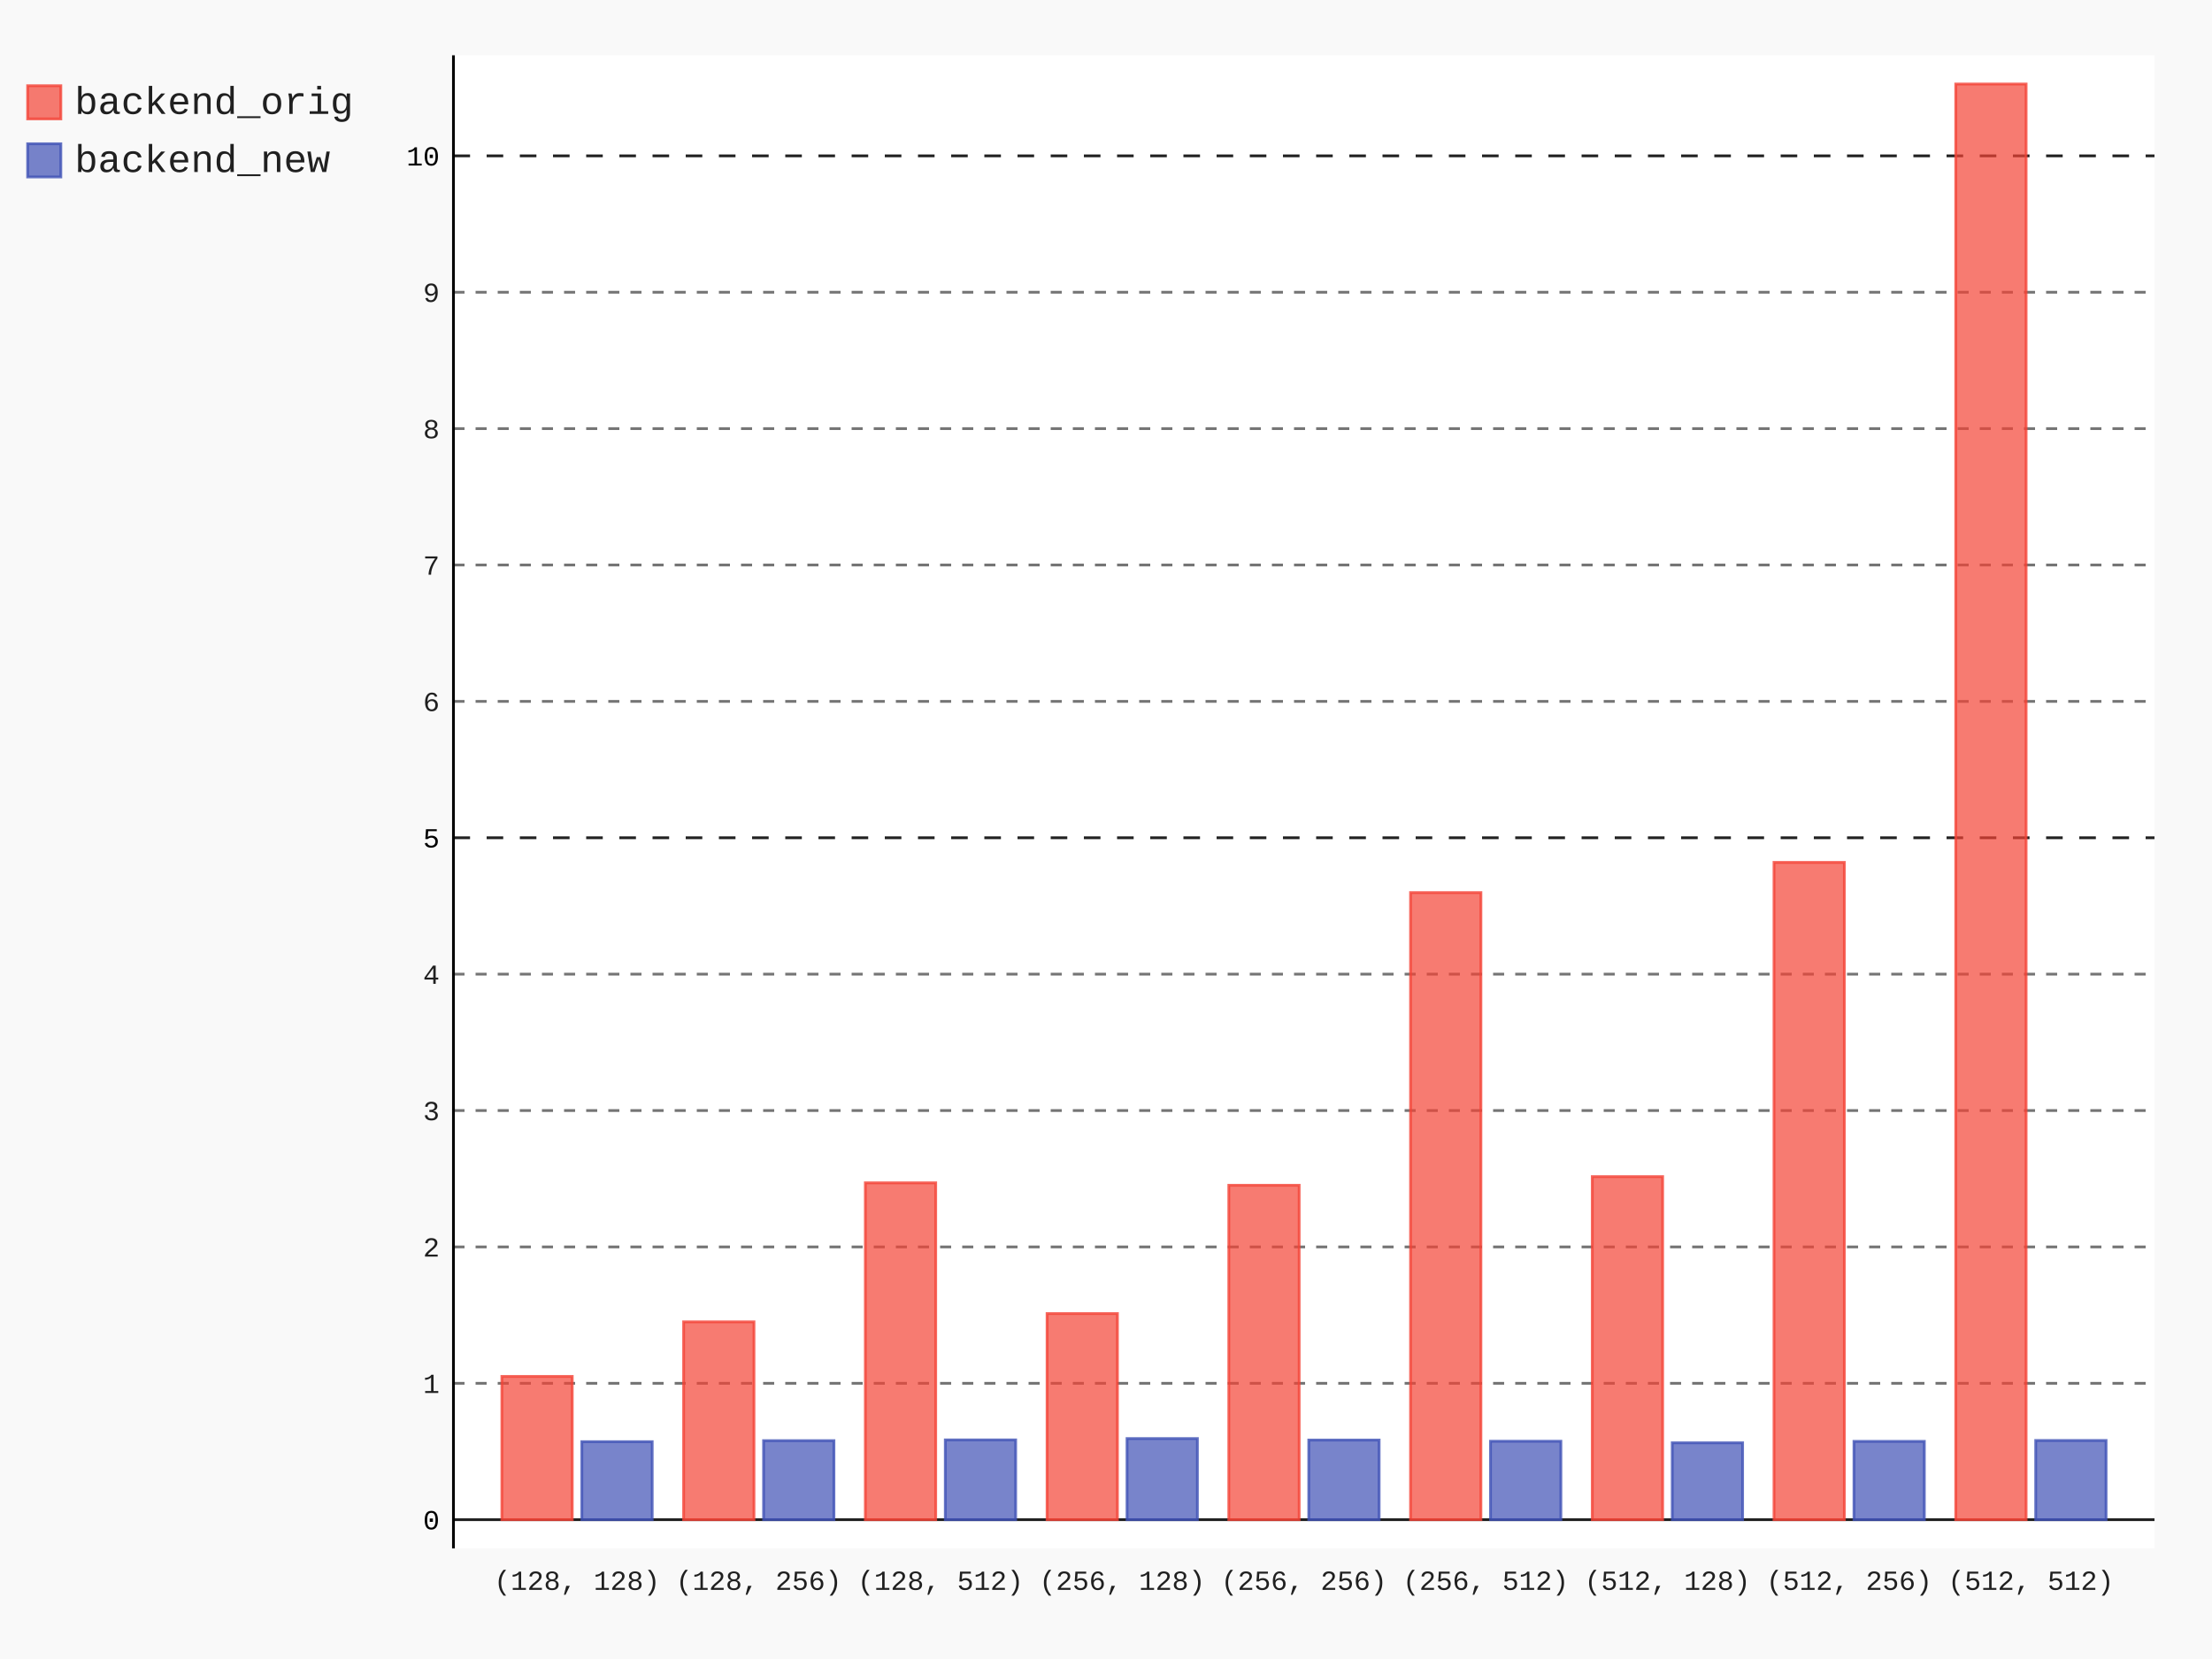
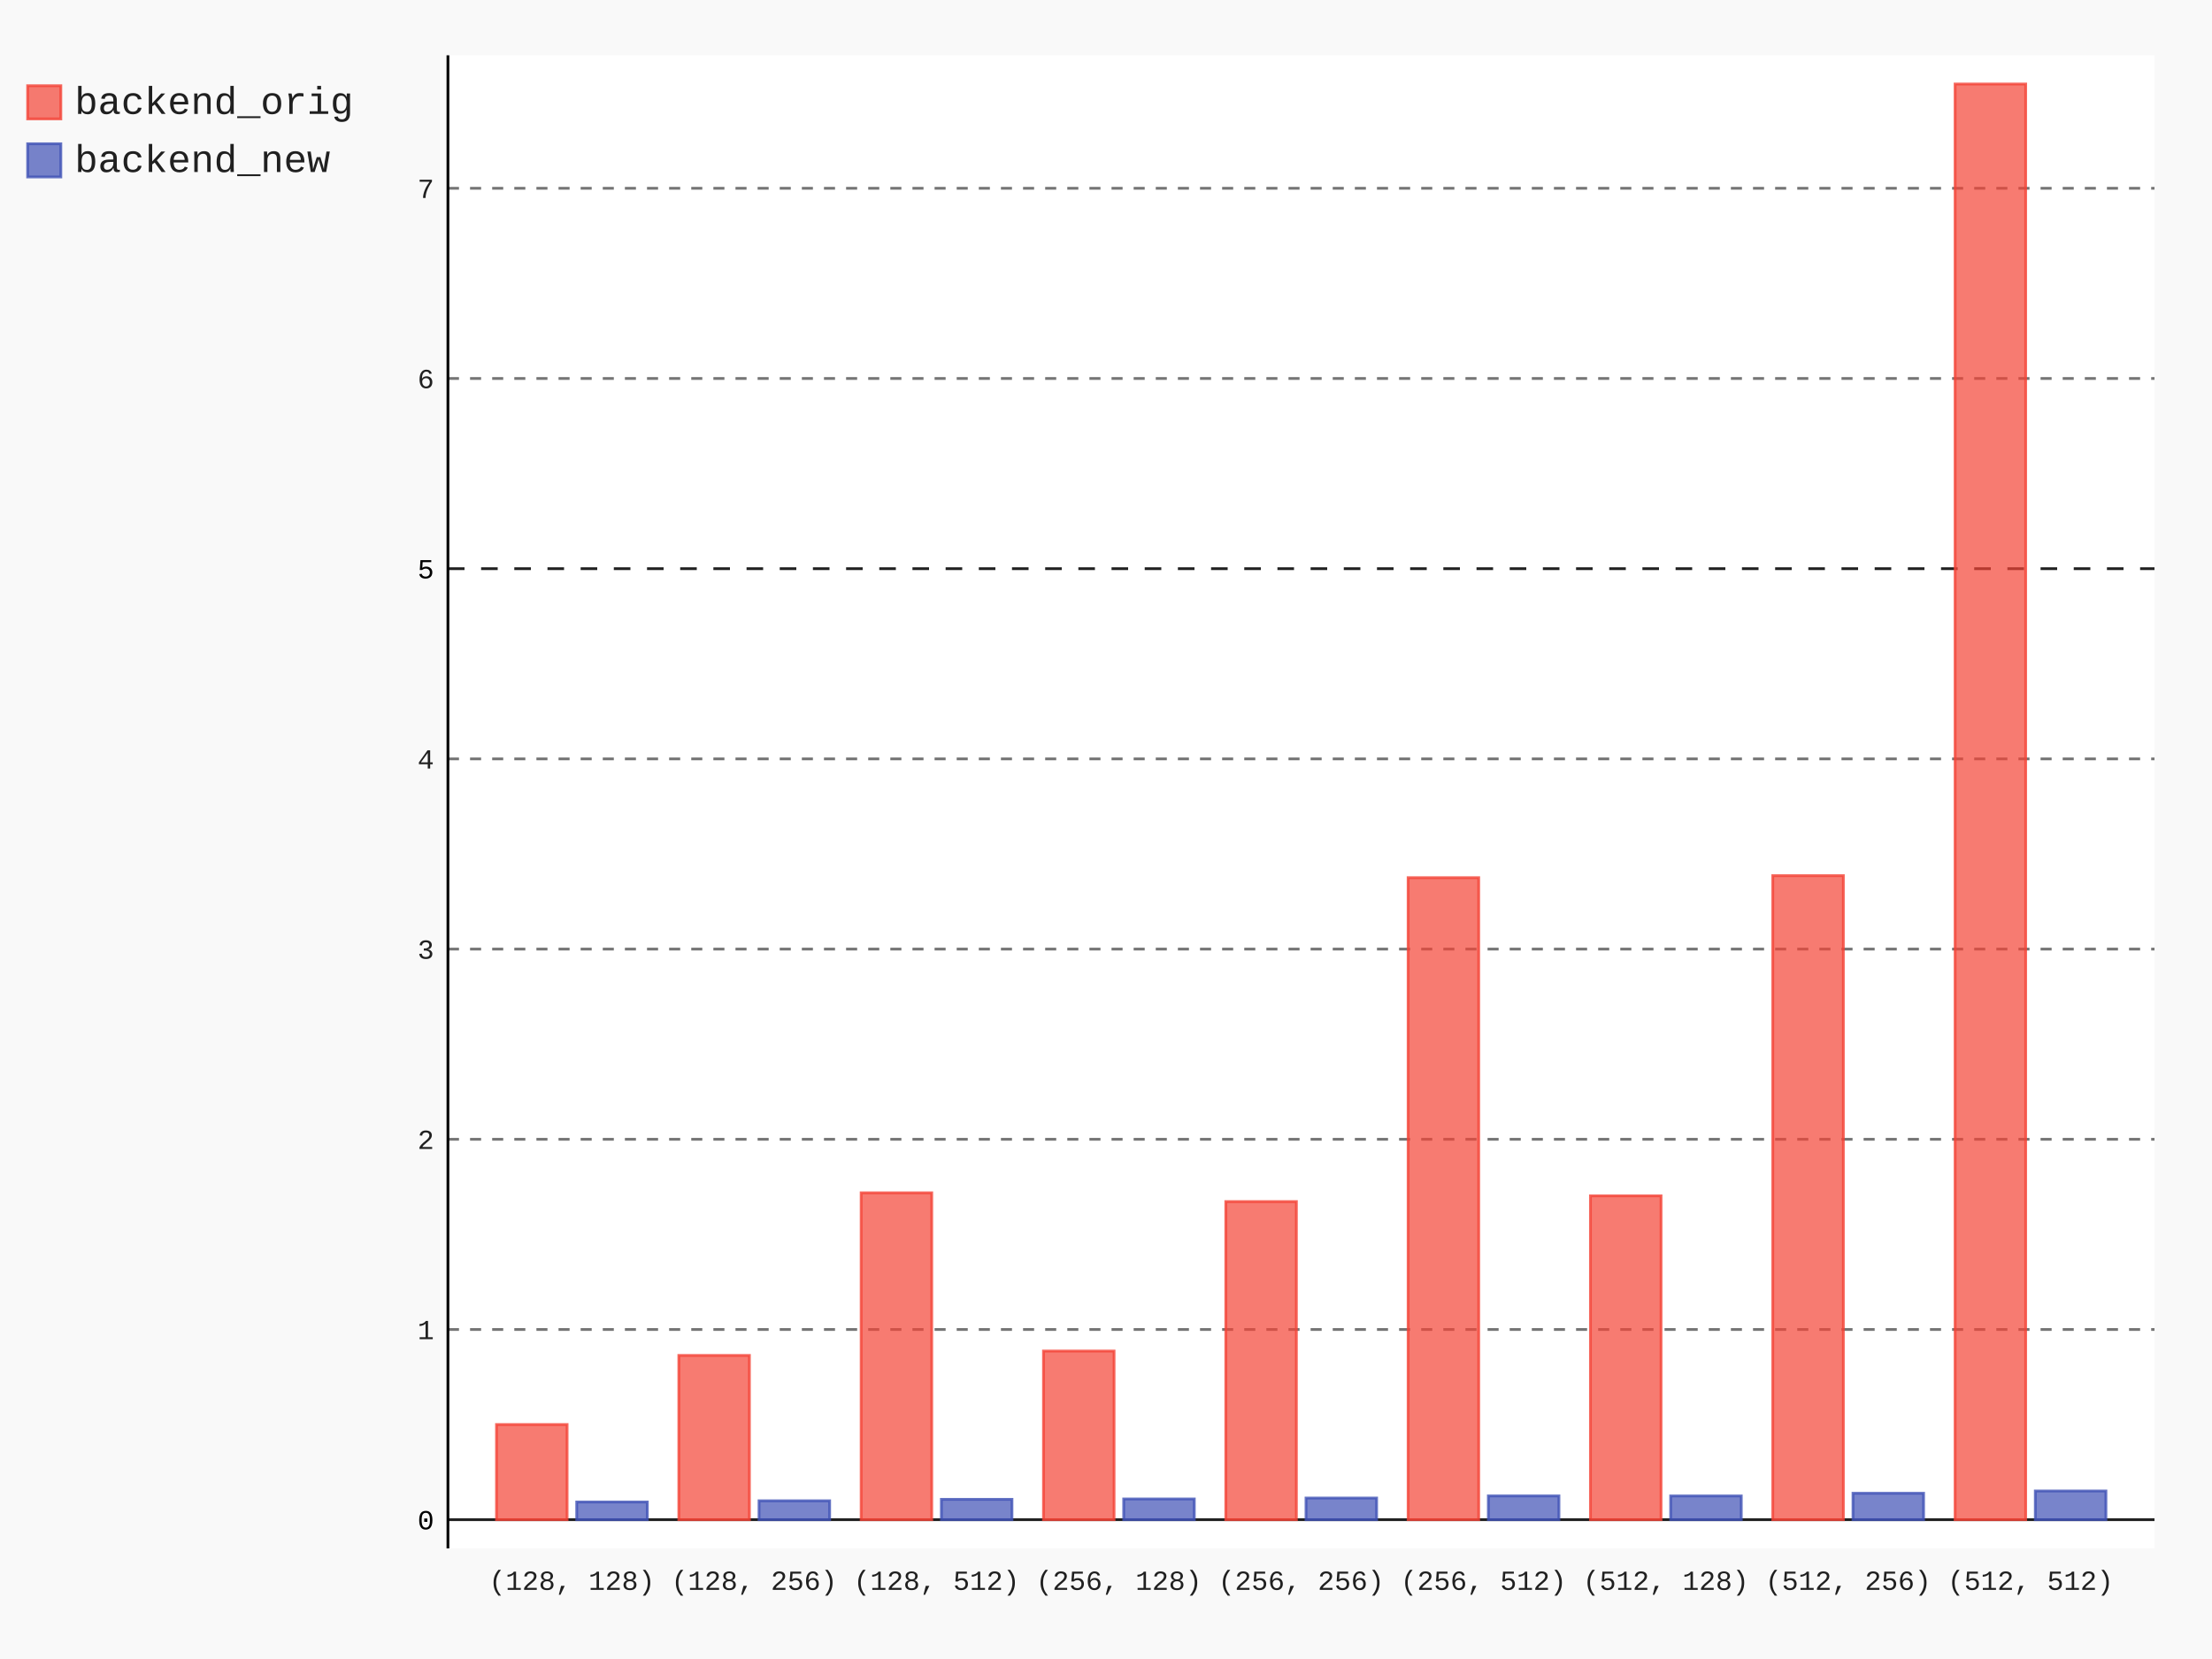
- <svg xmlns="http://www.w3.org/2000/svg" id="chart-058cdc17-2dfb-4193-99e1-bf1742215992" class="pygal-chart" viewBox="0 0 800 600">
+ <svg xmlns="http://www.w3.org/2000/svg" id="chart-1a395c47-78a0-4c73-89ae-bf9b3c9d2280" class="pygal-chart" viewBox="0 0 800 600">
  <defs>
-     <style type="text/css">#chart-058cdc17-2dfb-4193-99e1-bf1742215992{-webkit-user-select:none;-webkit-font-smoothing:antialiased;font-family:Consolas,"Liberation Mono",Menlo,Courier,monospace}#chart-058cdc17-2dfb-4193-99e1-bf1742215992 .title{font-family:Consolas,"Liberation Mono",Menlo,Courier,monospace;font-size:16px}#chart-058cdc17-2dfb-4193-99e1-bf1742215992 .legends .legend text{font-family:Consolas,"Liberation Mono",Menlo,Courier,monospace;font-size:14px}#chart-058cdc17-2dfb-4193-99e1-bf1742215992 .axis text{font-family:Consolas,"Liberation Mono",Menlo,Courier,monospace;font-size:10px}#chart-058cdc17-2dfb-4193-99e1-bf1742215992 .axis text.major{font-family:Consolas,"Liberation Mono",Menlo,Courier,monospace;font-size:10px}#chart-058cdc17-2dfb-4193-99e1-bf1742215992 .text-overlay text.value{font-family:Consolas,"Liberation Mono",Menlo,Courier,monospace;font-size:16px}#chart-058cdc17-2dfb-4193-99e1-bf1742215992 .text-overlay text.label{font-family:Consolas,"Liberation Mono",Menlo,Courier,monospace;font-size:10px}#chart-058cdc17-2dfb-4193-99e1-bf1742215992 .tooltip{font-family:Consolas,"Liberation Mono",Menlo,Courier,monospace;font-size:14px}#chart-058cdc17-2dfb-4193-99e1-bf1742215992 text.no_data{font-family:Consolas,"Liberation Mono",Menlo,Courier,monospace;font-size:64px}
- #chart-058cdc17-2dfb-4193-99e1-bf1742215992{background-color:rgba(249,249,249,1)}#chart-058cdc17-2dfb-4193-99e1-bf1742215992 path,#chart-058cdc17-2dfb-4193-99e1-bf1742215992 line,#chart-058cdc17-2dfb-4193-99e1-bf1742215992 rect,#chart-058cdc17-2dfb-4193-99e1-bf1742215992 circle{-webkit-transition:150ms;-moz-transition:150ms;transition:150ms}#chart-058cdc17-2dfb-4193-99e1-bf1742215992 .graph &gt; .background{fill:rgba(249,249,249,1)}#chart-058cdc17-2dfb-4193-99e1-bf1742215992 .plot &gt; .background{fill:rgba(255,255,255,1)}#chart-058cdc17-2dfb-4193-99e1-bf1742215992 .graph{fill:rgba(0,0,0,.87)}#chart-058cdc17-2dfb-4193-99e1-bf1742215992 text.no_data{fill:rgba(0,0,0,1)}#chart-058cdc17-2dfb-4193-99e1-bf1742215992 .title{fill:rgba(0,0,0,1)}#chart-058cdc17-2dfb-4193-99e1-bf1742215992 .legends .legend text{fill:rgba(0,0,0,.87)}#chart-058cdc17-2dfb-4193-99e1-bf1742215992 .legends .legend:hover text{fill:rgba(0,0,0,1)}#chart-058cdc17-2dfb-4193-99e1-bf1742215992 .axis .line{stroke:rgba(0,0,0,1)}#chart-058cdc17-2dfb-4193-99e1-bf1742215992 .axis .guide.line{stroke:rgba(0,0,0,.54)}#chart-058cdc17-2dfb-4193-99e1-bf1742215992 .axis .major.line{stroke:rgba(0,0,0,.87)}#chart-058cdc17-2dfb-4193-99e1-bf1742215992 .axis text.major{fill:rgba(0,0,0,1)}#chart-058cdc17-2dfb-4193-99e1-bf1742215992 .axis.y .guides:hover .guide.line,#chart-058cdc17-2dfb-4193-99e1-bf1742215992 .line-graph .axis.x .guides:hover .guide.line,#chart-058cdc17-2dfb-4193-99e1-bf1742215992 .stackedline-graph .axis.x .guides:hover .guide.line,#chart-058cdc17-2dfb-4193-99e1-bf1742215992 .xy-graph .axis.x .guides:hover .guide.line{stroke:rgba(0,0,0,1)}#chart-058cdc17-2dfb-4193-99e1-bf1742215992 .axis .guides:hover text{fill:rgba(0,0,0,1)}#chart-058cdc17-2dfb-4193-99e1-bf1742215992 .reactive{fill-opacity:.7;stroke-opacity:.8}#chart-058cdc17-2dfb-4193-99e1-bf1742215992 .ci{stroke:rgba(0,0,0,.87)}#chart-058cdc17-2dfb-4193-99e1-bf1742215992 .reactive.active,#chart-058cdc17-2dfb-4193-99e1-bf1742215992 .active .reactive{fill-opacity:.8;stroke-opacity:.9;stroke-width:4}#chart-058cdc17-2dfb-4193-99e1-bf1742215992 .ci .reactive.active{stroke-width:1.5}#chart-058cdc17-2dfb-4193-99e1-bf1742215992 .series text{fill:rgba(0,0,0,1)}#chart-058cdc17-2dfb-4193-99e1-bf1742215992 .tooltip rect{fill:rgba(255,255,255,1);stroke:rgba(0,0,0,1);-webkit-transition:opacity 150ms;-moz-transition:opacity 150ms;transition:opacity 150ms}#chart-058cdc17-2dfb-4193-99e1-bf1742215992 .tooltip .label{fill:rgba(0,0,0,.87)}#chart-058cdc17-2dfb-4193-99e1-bf1742215992 .tooltip .label{fill:rgba(0,0,0,.87)}#chart-058cdc17-2dfb-4193-99e1-bf1742215992 .tooltip .legend{font-size:.8em;fill:rgba(0,0,0,.54)}#chart-058cdc17-2dfb-4193-99e1-bf1742215992 .tooltip .x_label{font-size:.6em;fill:rgba(0,0,0,1)}#chart-058cdc17-2dfb-4193-99e1-bf1742215992 .tooltip .xlink{font-size:.5em;text-decoration:underline}#chart-058cdc17-2dfb-4193-99e1-bf1742215992 .tooltip .value{font-size:1.5em}#chart-058cdc17-2dfb-4193-99e1-bf1742215992 .bound{font-size:.5em}#chart-058cdc17-2dfb-4193-99e1-bf1742215992 .max-value{font-size:.75em;fill:rgba(0,0,0,.54)}#chart-058cdc17-2dfb-4193-99e1-bf1742215992 .map-element{fill:rgba(255,255,255,1);stroke:rgba(0,0,0,.54) !important}#chart-058cdc17-2dfb-4193-99e1-bf1742215992 .map-element .reactive{fill-opacity:inherit;stroke-opacity:inherit}#chart-058cdc17-2dfb-4193-99e1-bf1742215992 .color-0,#chart-058cdc17-2dfb-4193-99e1-bf1742215992 .color-0 a:visited{stroke:#F44336;fill:#F44336}#chart-058cdc17-2dfb-4193-99e1-bf1742215992 .color-1,#chart-058cdc17-2dfb-4193-99e1-bf1742215992 .color-1 a:visited{stroke:#3F51B5;fill:#3F51B5}#chart-058cdc17-2dfb-4193-99e1-bf1742215992 .text-overlay .color-0 text{fill:black}#chart-058cdc17-2dfb-4193-99e1-bf1742215992 .text-overlay .color-1 text{fill:black}
- #chart-058cdc17-2dfb-4193-99e1-bf1742215992 text.no_data{text-anchor:middle}#chart-058cdc17-2dfb-4193-99e1-bf1742215992 .guide.line{fill:none}#chart-058cdc17-2dfb-4193-99e1-bf1742215992 .centered{text-anchor:middle}#chart-058cdc17-2dfb-4193-99e1-bf1742215992 .title{text-anchor:middle}#chart-058cdc17-2dfb-4193-99e1-bf1742215992 .legends .legend text{fill-opacity:1}#chart-058cdc17-2dfb-4193-99e1-bf1742215992 .axis.x text{text-anchor:middle}#chart-058cdc17-2dfb-4193-99e1-bf1742215992 .axis.x:not(.web) text[transform]{text-anchor:start}#chart-058cdc17-2dfb-4193-99e1-bf1742215992 .axis.x:not(.web) text[transform].backwards{text-anchor:end}#chart-058cdc17-2dfb-4193-99e1-bf1742215992 .axis.y text{text-anchor:end}#chart-058cdc17-2dfb-4193-99e1-bf1742215992 .axis.y text[transform].backwards{text-anchor:start}#chart-058cdc17-2dfb-4193-99e1-bf1742215992 .axis.y2 text{text-anchor:start}#chart-058cdc17-2dfb-4193-99e1-bf1742215992 .axis.y2 text[transform].backwards{text-anchor:end}#chart-058cdc17-2dfb-4193-99e1-bf1742215992 .axis .guide.line{stroke-dasharray:4,4}#chart-058cdc17-2dfb-4193-99e1-bf1742215992 .axis .major.guide.line{stroke-dasharray:6,6}#chart-058cdc17-2dfb-4193-99e1-bf1742215992 .horizontal .axis.y .guide.line,#chart-058cdc17-2dfb-4193-99e1-bf1742215992 .horizontal .axis.y2 .guide.line,#chart-058cdc17-2dfb-4193-99e1-bf1742215992 .vertical .axis.x .guide.line{opacity:0}#chart-058cdc17-2dfb-4193-99e1-bf1742215992 .horizontal .axis.always_show .guide.line,#chart-058cdc17-2dfb-4193-99e1-bf1742215992 .vertical .axis.always_show .guide.line{opacity:1 !important}#chart-058cdc17-2dfb-4193-99e1-bf1742215992 .axis.y .guides:hover .guide.line,#chart-058cdc17-2dfb-4193-99e1-bf1742215992 .axis.y2 .guides:hover .guide.line,#chart-058cdc17-2dfb-4193-99e1-bf1742215992 .axis.x .guides:hover .guide.line{opacity:1}#chart-058cdc17-2dfb-4193-99e1-bf1742215992 .axis .guides:hover text{opacity:1}#chart-058cdc17-2dfb-4193-99e1-bf1742215992 .nofill{fill:none}#chart-058cdc17-2dfb-4193-99e1-bf1742215992 .subtle-fill{fill-opacity:.2}#chart-058cdc17-2dfb-4193-99e1-bf1742215992 .dot{stroke-width:1px;fill-opacity:1}#chart-058cdc17-2dfb-4193-99e1-bf1742215992 .dot.active{stroke-width:5px}#chart-058cdc17-2dfb-4193-99e1-bf1742215992 .dot.negative{fill:transparent}#chart-058cdc17-2dfb-4193-99e1-bf1742215992 text,#chart-058cdc17-2dfb-4193-99e1-bf1742215992 tspan{stroke:none !important}#chart-058cdc17-2dfb-4193-99e1-bf1742215992 .series text.active{opacity:1}#chart-058cdc17-2dfb-4193-99e1-bf1742215992 .tooltip rect{fill-opacity:.95;stroke-width:.5}#chart-058cdc17-2dfb-4193-99e1-bf1742215992 .tooltip text{fill-opacity:1}#chart-058cdc17-2dfb-4193-99e1-bf1742215992 .showable{visibility:hidden}#chart-058cdc17-2dfb-4193-99e1-bf1742215992 .showable.shown{visibility:visible}#chart-058cdc17-2dfb-4193-99e1-bf1742215992 .gauge-background{fill:rgba(229,229,229,1);stroke:none}#chart-058cdc17-2dfb-4193-99e1-bf1742215992 .bg-lines{stroke:rgba(249,249,249,1);stroke-width:2px}</style>
+     <style type="text/css">#chart-1a395c47-78a0-4c73-89ae-bf9b3c9d2280{-webkit-user-select:none;-webkit-font-smoothing:antialiased;font-family:Consolas,"Liberation Mono",Menlo,Courier,monospace}#chart-1a395c47-78a0-4c73-89ae-bf9b3c9d2280 .title{font-family:Consolas,"Liberation Mono",Menlo,Courier,monospace;font-size:16px}#chart-1a395c47-78a0-4c73-89ae-bf9b3c9d2280 .legends .legend text{font-family:Consolas,"Liberation Mono",Menlo,Courier,monospace;font-size:14px}#chart-1a395c47-78a0-4c73-89ae-bf9b3c9d2280 .axis text{font-family:Consolas,"Liberation Mono",Menlo,Courier,monospace;font-size:10px}#chart-1a395c47-78a0-4c73-89ae-bf9b3c9d2280 .axis text.major{font-family:Consolas,"Liberation Mono",Menlo,Courier,monospace;font-size:10px}#chart-1a395c47-78a0-4c73-89ae-bf9b3c9d2280 .text-overlay text.value{font-family:Consolas,"Liberation Mono",Menlo,Courier,monospace;font-size:16px}#chart-1a395c47-78a0-4c73-89ae-bf9b3c9d2280 .text-overlay text.label{font-family:Consolas,"Liberation Mono",Menlo,Courier,monospace;font-size:10px}#chart-1a395c47-78a0-4c73-89ae-bf9b3c9d2280 .tooltip{font-family:Consolas,"Liberation Mono",Menlo,Courier,monospace;font-size:14px}#chart-1a395c47-78a0-4c73-89ae-bf9b3c9d2280 text.no_data{font-family:Consolas,"Liberation Mono",Menlo,Courier,monospace;font-size:64px}
+ #chart-1a395c47-78a0-4c73-89ae-bf9b3c9d2280{background-color:rgba(249,249,249,1)}#chart-1a395c47-78a0-4c73-89ae-bf9b3c9d2280 path,#chart-1a395c47-78a0-4c73-89ae-bf9b3c9d2280 line,#chart-1a395c47-78a0-4c73-89ae-bf9b3c9d2280 rect,#chart-1a395c47-78a0-4c73-89ae-bf9b3c9d2280 circle{-webkit-transition:150ms;-moz-transition:150ms;transition:150ms}#chart-1a395c47-78a0-4c73-89ae-bf9b3c9d2280 .graph &gt; .background{fill:rgba(249,249,249,1)}#chart-1a395c47-78a0-4c73-89ae-bf9b3c9d2280 .plot &gt; .background{fill:rgba(255,255,255,1)}#chart-1a395c47-78a0-4c73-89ae-bf9b3c9d2280 .graph{fill:rgba(0,0,0,.87)}#chart-1a395c47-78a0-4c73-89ae-bf9b3c9d2280 text.no_data{fill:rgba(0,0,0,1)}#chart-1a395c47-78a0-4c73-89ae-bf9b3c9d2280 .title{fill:rgba(0,0,0,1)}#chart-1a395c47-78a0-4c73-89ae-bf9b3c9d2280 .legends .legend text{fill:rgba(0,0,0,.87)}#chart-1a395c47-78a0-4c73-89ae-bf9b3c9d2280 .legends .legend:hover text{fill:rgba(0,0,0,1)}#chart-1a395c47-78a0-4c73-89ae-bf9b3c9d2280 .axis .line{stroke:rgba(0,0,0,1)}#chart-1a395c47-78a0-4c73-89ae-bf9b3c9d2280 .axis .guide.line{stroke:rgba(0,0,0,.54)}#chart-1a395c47-78a0-4c73-89ae-bf9b3c9d2280 .axis .major.line{stroke:rgba(0,0,0,.87)}#chart-1a395c47-78a0-4c73-89ae-bf9b3c9d2280 .axis text.major{fill:rgba(0,0,0,1)}#chart-1a395c47-78a0-4c73-89ae-bf9b3c9d2280 .axis.y .guides:hover .guide.line,#chart-1a395c47-78a0-4c73-89ae-bf9b3c9d2280 .line-graph .axis.x .guides:hover .guide.line,#chart-1a395c47-78a0-4c73-89ae-bf9b3c9d2280 .stackedline-graph .axis.x .guides:hover .guide.line,#chart-1a395c47-78a0-4c73-89ae-bf9b3c9d2280 .xy-graph .axis.x .guides:hover .guide.line{stroke:rgba(0,0,0,1)}#chart-1a395c47-78a0-4c73-89ae-bf9b3c9d2280 .axis .guides:hover text{fill:rgba(0,0,0,1)}#chart-1a395c47-78a0-4c73-89ae-bf9b3c9d2280 .reactive{fill-opacity:.7;stroke-opacity:.8}#chart-1a395c47-78a0-4c73-89ae-bf9b3c9d2280 .ci{stroke:rgba(0,0,0,.87)}#chart-1a395c47-78a0-4c73-89ae-bf9b3c9d2280 .reactive.active,#chart-1a395c47-78a0-4c73-89ae-bf9b3c9d2280 .active .reactive{fill-opacity:.8;stroke-opacity:.9;stroke-width:4}#chart-1a395c47-78a0-4c73-89ae-bf9b3c9d2280 .ci .reactive.active{stroke-width:1.5}#chart-1a395c47-78a0-4c73-89ae-bf9b3c9d2280 .series text{fill:rgba(0,0,0,1)}#chart-1a395c47-78a0-4c73-89ae-bf9b3c9d2280 .tooltip rect{fill:rgba(255,255,255,1);stroke:rgba(0,0,0,1);-webkit-transition:opacity 150ms;-moz-transition:opacity 150ms;transition:opacity 150ms}#chart-1a395c47-78a0-4c73-89ae-bf9b3c9d2280 .tooltip .label{fill:rgba(0,0,0,.87)}#chart-1a395c47-78a0-4c73-89ae-bf9b3c9d2280 .tooltip .label{fill:rgba(0,0,0,.87)}#chart-1a395c47-78a0-4c73-89ae-bf9b3c9d2280 .tooltip .legend{font-size:.8em;fill:rgba(0,0,0,.54)}#chart-1a395c47-78a0-4c73-89ae-bf9b3c9d2280 .tooltip .x_label{font-size:.6em;fill:rgba(0,0,0,1)}#chart-1a395c47-78a0-4c73-89ae-bf9b3c9d2280 .tooltip .xlink{font-size:.5em;text-decoration:underline}#chart-1a395c47-78a0-4c73-89ae-bf9b3c9d2280 .tooltip .value{font-size:1.5em}#chart-1a395c47-78a0-4c73-89ae-bf9b3c9d2280 .bound{font-size:.5em}#chart-1a395c47-78a0-4c73-89ae-bf9b3c9d2280 .max-value{font-size:.75em;fill:rgba(0,0,0,.54)}#chart-1a395c47-78a0-4c73-89ae-bf9b3c9d2280 .map-element{fill:rgba(255,255,255,1);stroke:rgba(0,0,0,.54) !important}#chart-1a395c47-78a0-4c73-89ae-bf9b3c9d2280 .map-element .reactive{fill-opacity:inherit;stroke-opacity:inherit}#chart-1a395c47-78a0-4c73-89ae-bf9b3c9d2280 .color-0,#chart-1a395c47-78a0-4c73-89ae-bf9b3c9d2280 .color-0 a:visited{stroke:#F44336;fill:#F44336}#chart-1a395c47-78a0-4c73-89ae-bf9b3c9d2280 .color-1,#chart-1a395c47-78a0-4c73-89ae-bf9b3c9d2280 .color-1 a:visited{stroke:#3F51B5;fill:#3F51B5}#chart-1a395c47-78a0-4c73-89ae-bf9b3c9d2280 .text-overlay .color-0 text{fill:black}#chart-1a395c47-78a0-4c73-89ae-bf9b3c9d2280 .text-overlay .color-1 text{fill:black}
+ #chart-1a395c47-78a0-4c73-89ae-bf9b3c9d2280 text.no_data{text-anchor:middle}#chart-1a395c47-78a0-4c73-89ae-bf9b3c9d2280 .guide.line{fill:none}#chart-1a395c47-78a0-4c73-89ae-bf9b3c9d2280 .centered{text-anchor:middle}#chart-1a395c47-78a0-4c73-89ae-bf9b3c9d2280 .title{text-anchor:middle}#chart-1a395c47-78a0-4c73-89ae-bf9b3c9d2280 .legends .legend text{fill-opacity:1}#chart-1a395c47-78a0-4c73-89ae-bf9b3c9d2280 .axis.x text{text-anchor:middle}#chart-1a395c47-78a0-4c73-89ae-bf9b3c9d2280 .axis.x:not(.web) text[transform]{text-anchor:start}#chart-1a395c47-78a0-4c73-89ae-bf9b3c9d2280 .axis.x:not(.web) text[transform].backwards{text-anchor:end}#chart-1a395c47-78a0-4c73-89ae-bf9b3c9d2280 .axis.y text{text-anchor:end}#chart-1a395c47-78a0-4c73-89ae-bf9b3c9d2280 .axis.y text[transform].backwards{text-anchor:start}#chart-1a395c47-78a0-4c73-89ae-bf9b3c9d2280 .axis.y2 text{text-anchor:start}#chart-1a395c47-78a0-4c73-89ae-bf9b3c9d2280 .axis.y2 text[transform].backwards{text-anchor:end}#chart-1a395c47-78a0-4c73-89ae-bf9b3c9d2280 .axis .guide.line{stroke-dasharray:4,4}#chart-1a395c47-78a0-4c73-89ae-bf9b3c9d2280 .axis .major.guide.line{stroke-dasharray:6,6}#chart-1a395c47-78a0-4c73-89ae-bf9b3c9d2280 .horizontal .axis.y .guide.line,#chart-1a395c47-78a0-4c73-89ae-bf9b3c9d2280 .horizontal .axis.y2 .guide.line,#chart-1a395c47-78a0-4c73-89ae-bf9b3c9d2280 .vertical .axis.x .guide.line{opacity:0}#chart-1a395c47-78a0-4c73-89ae-bf9b3c9d2280 .horizontal .axis.always_show .guide.line,#chart-1a395c47-78a0-4c73-89ae-bf9b3c9d2280 .vertical .axis.always_show .guide.line{opacity:1 !important}#chart-1a395c47-78a0-4c73-89ae-bf9b3c9d2280 .axis.y .guides:hover .guide.line,#chart-1a395c47-78a0-4c73-89ae-bf9b3c9d2280 .axis.y2 .guides:hover .guide.line,#chart-1a395c47-78a0-4c73-89ae-bf9b3c9d2280 .axis.x .guides:hover .guide.line{opacity:1}#chart-1a395c47-78a0-4c73-89ae-bf9b3c9d2280 .axis .guides:hover text{opacity:1}#chart-1a395c47-78a0-4c73-89ae-bf9b3c9d2280 .nofill{fill:none}#chart-1a395c47-78a0-4c73-89ae-bf9b3c9d2280 .subtle-fill{fill-opacity:.2}#chart-1a395c47-78a0-4c73-89ae-bf9b3c9d2280 .dot{stroke-width:1px;fill-opacity:1}#chart-1a395c47-78a0-4c73-89ae-bf9b3c9d2280 .dot.active{stroke-width:5px}#chart-1a395c47-78a0-4c73-89ae-bf9b3c9d2280 .dot.negative{fill:transparent}#chart-1a395c47-78a0-4c73-89ae-bf9b3c9d2280 text,#chart-1a395c47-78a0-4c73-89ae-bf9b3c9d2280 tspan{stroke:none !important}#chart-1a395c47-78a0-4c73-89ae-bf9b3c9d2280 .series text.active{opacity:1}#chart-1a395c47-78a0-4c73-89ae-bf9b3c9d2280 .tooltip rect{fill-opacity:.95;stroke-width:.5}#chart-1a395c47-78a0-4c73-89ae-bf9b3c9d2280 .tooltip text{fill-opacity:1}#chart-1a395c47-78a0-4c73-89ae-bf9b3c9d2280 .showable{visibility:hidden}#chart-1a395c47-78a0-4c73-89ae-bf9b3c9d2280 .showable.shown{visibility:visible}#chart-1a395c47-78a0-4c73-89ae-bf9b3c9d2280 .gauge-background{fill:rgba(229,229,229,1);stroke:none}#chart-1a395c47-78a0-4c73-89ae-bf9b3c9d2280 .bg-lines{stroke:rgba(249,249,249,1);stroke-width:2px}</style>
  </defs>
  <g class="graph bar-graph vertical">
    <rect x="0" y="0" width="800" height="600" class="background" />
-     <g transform="translate(164, 20)" class="plot">
-       <rect x="0" y="0" width="615.2" height="540" class="background" />
+     <g transform="translate(162, 20)" class="plot">
+       <rect x="0" y="0" width="617.2" height="540" class="background" />
      <g class="axis y always_show">
        <g class="guides">
-           <path d="M0 529.615 h615.2" class="axis major line" />
+           <path d="M0 529.615 h617.2" class="axis major line" />
          <text x="-5" y="533.115" class="major">0</text>
        </g>
        <g class="guides">
-           <path d="M0 480.29 h615.2" class="guide line" />
-           <text x="-5" y="483.79" class="">1</text>
+           <path d="M0 460.827 h617.2" class="guide line" />
+           <text x="-5" y="464.327" class="">1</text>
        </g>
        <g class="guides">
-           <path d="M0 430.966 h615.2" class="guide line" />
-           <text x="-5" y="434.466" class="">2</text>
+           <path d="M0 392.038 h617.2" class="guide line" />
+           <text x="-5" y="395.538" class="">2</text>
        </g>
        <g class="guides">
-           <path d="M0 381.641 h615.2" class="guide line" />
-           <text x="-5" y="385.141" class="">3</text>
+           <path d="M0 323.25 h617.2" class="guide line" />
+           <text x="-5" y="326.75" class="">3</text>
        </g>
        <g class="guides">
-           <path d="M0 332.316 h615.2" class="guide line" />
-           <text x="-5" y="335.816" class="">4</text>
+           <path d="M0 254.461 h617.2" class="guide line" />
+           <text x="-5" y="257.961" class="">4</text>
        </g>
        <g class="guides">
-           <path d="M0 282.991 h615.2" class="major guide line" />
-           <text x="-5" y="286.491" class="major">5</text>
+           <path d="M0 185.673 h617.2" class="major guide line" />
+           <text x="-5" y="189.173" class="major">5</text>
        </g>
        <g class="guides">
-           <path d="M0 233.666 h615.2" class="guide line" />
-           <text x="-5" y="237.166" class="">6</text>
+           <path d="M0 116.884 h617.2" class="guide line" />
+           <text x="-5" y="120.384" class="">6</text>
        </g>
        <g class="guides">
-           <path d="M0 184.341 h615.2" class="guide line" />
-           <text x="-5" y="187.841" class="">7</text>
-         </g>
-         <g class="guides">
-           <path d="M0 135.016 h615.2" class="guide line" />
-           <text x="-5" y="138.516" class="">8</text>
-         </g>
-         <g class="guides">
-           <path d="M0 85.691 h615.2" class="guide line" />
-           <text x="-5" y="89.191" class="">9</text>
-         </g>
-         <g class="guides">
-           <path d="M0 36.366 h615.2" class="major guide line" />
-           <text x="-5" y="39.866" class="major">10</text>
+           <path d="M0 48.096 h617.2" class="guide line" />
+           <text x="-5" y="51.596" class="">7</text>
        </g>
      </g>
      <g class="axis x">
        <path d="M0 0 v540" class="line" />
        <g class="guides">
-           <path d="M44.694 0 v540" class="guide line" />
-           <text x="44.694" y="555.0" class="">(128, 128)</text>
+           <path d="M44.839 0 v540" class="guide line" />
+           <text x="44.839" y="555.0" class="">(128, 128)</text>
        </g>
        <g class="guides">
-           <path d="M110.421 0 v540" class="guide line" />
-           <text x="110.421" y="555.0" class="">(128, 256)</text>
+           <path d="M110.779 0 v540" class="guide line" />
+           <text x="110.779" y="555.0" class="">(128, 256)</text>
        </g>
        <g class="guides">
-           <path d="M176.147 0 v540" class="guide line" />
-           <text x="176.147" y="555.0" class="">(128, 512)</text>
+           <path d="M176.72 0 v540" class="guide line" />
+           <text x="176.72" y="555.0" class="">(128, 512)</text>
        </g>
        <g class="guides">
-           <path d="M241.874 0 v540" class="guide line" />
-           <text x="241.874" y="555.0" class="">(256, 128)</text>
+           <path d="M242.66 0 v540" class="guide line" />
+           <text x="242.66" y="555.0" class="">(256, 128)</text>
        </g>
        <g class="guides">
-           <path d="M307.6 0 v540" class="guide line" />
-           <text x="307.6" y="555.0" class="">(256, 256)</text>
+           <path d="M308.6 0 v540" class="guide line" />
+           <text x="308.6" y="555.0" class="">(256, 256)</text>
        </g>
        <g class="guides">
-           <path d="M373.326 0 v540" class="guide line" />
-           <text x="373.326" y="555.0" class="">(256, 512)</text>
+           <path d="M374.54 0 v540" class="guide line" />
+           <text x="374.54" y="555.0" class="">(256, 512)</text>
        </g>
        <g class="guides">
-           <path d="M439.053 0 v540" class="guide line" />
-           <text x="439.053" y="555.0" class="">(512, 128)</text>
+           <path d="M440.48 0 v540" class="guide line" />
+           <text x="440.48" y="555.0" class="">(512, 128)</text>
        </g>
        <g class="guides">
-           <path d="M504.779 0 v540" class="guide line" />
-           <text x="504.779" y="555.0" class="">(512, 256)</text>
+           <path d="M506.421 0 v540" class="guide line" />
+           <text x="506.421" y="555.0" class="">(512, 256)</text>
        </g>
        <g class="guides">
-           <path d="M570.506 0 v540" class="guide line" />
-           <text x="570.506" y="555.0" class="">(512, 512)</text>
+           <path d="M572.361 0 v540" class="guide line" />
+           <text x="572.361" y="555.0" class="">(512, 512)</text>
        </g>
      </g>
      <g class="series serie-0 color-0">
        <g class="bars">
          <g class="bar">
-             <rect x="17.51" y="477.8" rx="0" ry="0" width="25.449" height="51.815" class="rect reactive tooltip-trigger" />
+             <rect x="17.566" y="495.196" rx="0" ry="0" width="25.532" height="34.419" class="rect reactive tooltip-trigger" />
          </g>
          <g class="bar">
-             <rect x="83.236" y="458.055" rx="0" ry="0" width="25.449" height="71.56" class="rect reactive tooltip-trigger" />
+             <rect x="83.507" y="470.207" rx="0" ry="0" width="25.532" height="59.409" class="rect reactive tooltip-trigger" />
          </g>
          <g class="bar">
-             <rect x="148.963" y="407.781" rx="0" ry="0" width="25.449" height="121.835" class="rect reactive tooltip-trigger" />
+             <rect x="149.447" y="411.401" rx="0" ry="0" width="25.532" height="118.215" class="rect reactive tooltip-trigger" />
          </g>
          <g class="bar">
-             <rect x="214.689" y="455.073" rx="0" ry="0" width="25.449" height="74.542" class="rect reactive tooltip-trigger" />
+             <rect x="215.387" y="468.621" rx="0" ry="0" width="25.532" height="60.994" class="rect reactive tooltip-trigger" />
          </g>
          <g class="bar">
-             <rect x="280.416" y="408.67" rx="0" ry="0" width="25.449" height="120.946" class="rect reactive tooltip-trigger" />
+             <rect x="281.327" y="414.567" rx="0" ry="0" width="25.532" height="115.049" class="rect reactive tooltip-trigger" />
          </g>
          <g class="bar">
-             <rect x="346.142" y="302.817" rx="0" ry="0" width="25.449" height="226.798" class="rect reactive tooltip-trigger" />
+             <rect x="347.267" y="297.419" rx="0" ry="0" width="25.532" height="232.196" class="rect reactive tooltip-trigger" />
          </g>
          <g class="bar">
-             <rect x="411.869" y="405.53" rx="0" ry="0" width="25.449" height="124.085" class="rect reactive tooltip-trigger" />
+             <rect x="413.207" y="412.491" rx="0" ry="0" width="25.532" height="117.125" class="rect reactive tooltip-trigger" />
          </g>
          <g class="bar">
-             <rect x="477.595" y="291.894" rx="0" ry="0" width="25.449" height="237.721" class="rect reactive tooltip-trigger" />
+             <rect x="479.148" y="296.687" rx="0" ry="0" width="25.532" height="232.928" class="rect reactive tooltip-trigger" />
          </g>
          <g class="bar">
-             <rect x="543.322" y="10.385" rx="0" ry="0" width="25.449" height="519.231" class="rect reactive tooltip-trigger" />
+             <rect x="545.088" y="10.385" rx="0" ry="0" width="25.532" height="519.231" class="rect reactive tooltip-trigger" />
          </g>
        </g>
      </g>
      <g class="series serie-1 color-1">
        <g class="bars">
          <g class="bar">
-             <rect x="46.429" y="501.403" rx="0" ry="0" width="25.449" height="28.213" class="rect reactive tooltip-trigger" />
+             <rect x="46.58" y="523.217" rx="0" ry="0" width="25.532" height="6.399" class="rect reactive tooltip-trigger" />
          </g>
          <g class="bar">
-             <rect x="112.156" y="501.027" rx="0" ry="0" width="25.449" height="28.588" class="rect reactive tooltip-trigger" />
+             <rect x="112.52" y="522.778" rx="0" ry="0" width="25.532" height="6.838" class="rect reactive tooltip-trigger" />
          </g>
          <g class="bar">
-             <rect x="177.882" y="500.757" rx="0" ry="0" width="25.449" height="28.858" class="rect reactive tooltip-trigger" />
+             <rect x="178.46" y="522.254" rx="0" ry="0" width="25.532" height="7.361" class="rect reactive tooltip-trigger" />
          </g>
          <g class="bar">
-             <rect x="243.609" y="500.27" rx="0" ry="0" width="25.449" height="29.345" class="rect reactive tooltip-trigger" />
+             <rect x="244.401" y="522.117" rx="0" ry="0" width="25.532" height="7.498" class="rect reactive tooltip-trigger" />
          </g>
          <g class="bar">
-             <rect x="309.335" y="500.813" rx="0" ry="0" width="25.449" height="28.802" class="rect reactive tooltip-trigger" />
+             <rect x="310.341" y="521.78" rx="0" ry="0" width="25.532" height="7.836" class="rect reactive tooltip-trigger" />
          </g>
          <g class="bar">
-             <rect x="375.062" y="501.241" rx="0" ry="0" width="25.449" height="28.374" class="rect reactive tooltip-trigger" />
+             <rect x="376.281" y="521.018" rx="0" ry="0" width="25.532" height="8.598" class="rect reactive tooltip-trigger" />
          </g>
          <g class="bar">
-             <rect x="440.788" y="501.809" rx="0" ry="0" width="25.449" height="27.806" class="rect reactive tooltip-trigger" />
+             <rect x="442.221" y="521.028" rx="0" ry="0" width="25.532" height="8.587" class="rect reactive tooltip-trigger" />
          </g>
          <g class="bar">
-             <rect x="506.515" y="501.29" rx="0" ry="0" width="25.449" height="28.325" class="rect reactive tooltip-trigger" />
+             <rect x="508.161" y="520.055" rx="0" ry="0" width="25.532" height="9.56" class="rect reactive tooltip-trigger" />
          </g>
          <g class="bar">
-             <rect x="572.241" y="500.966" rx="0" ry="0" width="25.449" height="28.65" class="rect reactive tooltip-trigger" />
+             <rect x="574.102" y="519.229" rx="0" ry="0" width="25.532" height="10.387" class="rect reactive tooltip-trigger" />
          </g>
        </g>
      </g>
    </g>
    <g class="titles" />
-     <g transform="translate(164, 20)" class="plot overlay">
+     <g transform="translate(162, 20)" class="plot overlay">
      <g class="series serie-0 color-0" />
      <g class="series serie-1 color-1" />
    </g>
-     <g transform="translate(164, 20)" class="plot text-overlay">
+     <g transform="translate(162, 20)" class="plot text-overlay">
      <g class="series serie-0 color-0" />
      <g class="series serie-1 color-1" />
    </g>
-     <g transform="translate(164, 20)" class="plot tooltip-overlay">
+     <g transform="translate(162, 20)" class="plot tooltip-overlay">
      <g transform="translate(0 0)" style="opacity: 0" class="tooltip">
        <rect rx="0" ry="0" width="0" height="0" class="tooltip-box" />
        <g class="text" />
      </g>
    </g>
    <g transform="translate(10, 30)" class="legends">
      <g id="activate-serie-0" class="legend reactive activate-serie">
        <rect x="0.0" y="1.0" width="12" height="12" class="color-0 reactive" />
        <text x="17.0" y="11.2">backend_orig</text>
      </g>
      <g id="activate-serie-1" class="legend reactive activate-serie">
        <rect x="0.0" y="22.0" width="12" height="12" class="color-1 reactive" />
        <text x="17.0" y="32.2">backend_new</text>
      </g>
    </g>
    <g transform="translate(790, 30)" class="legends" />
  </g>
</svg>
